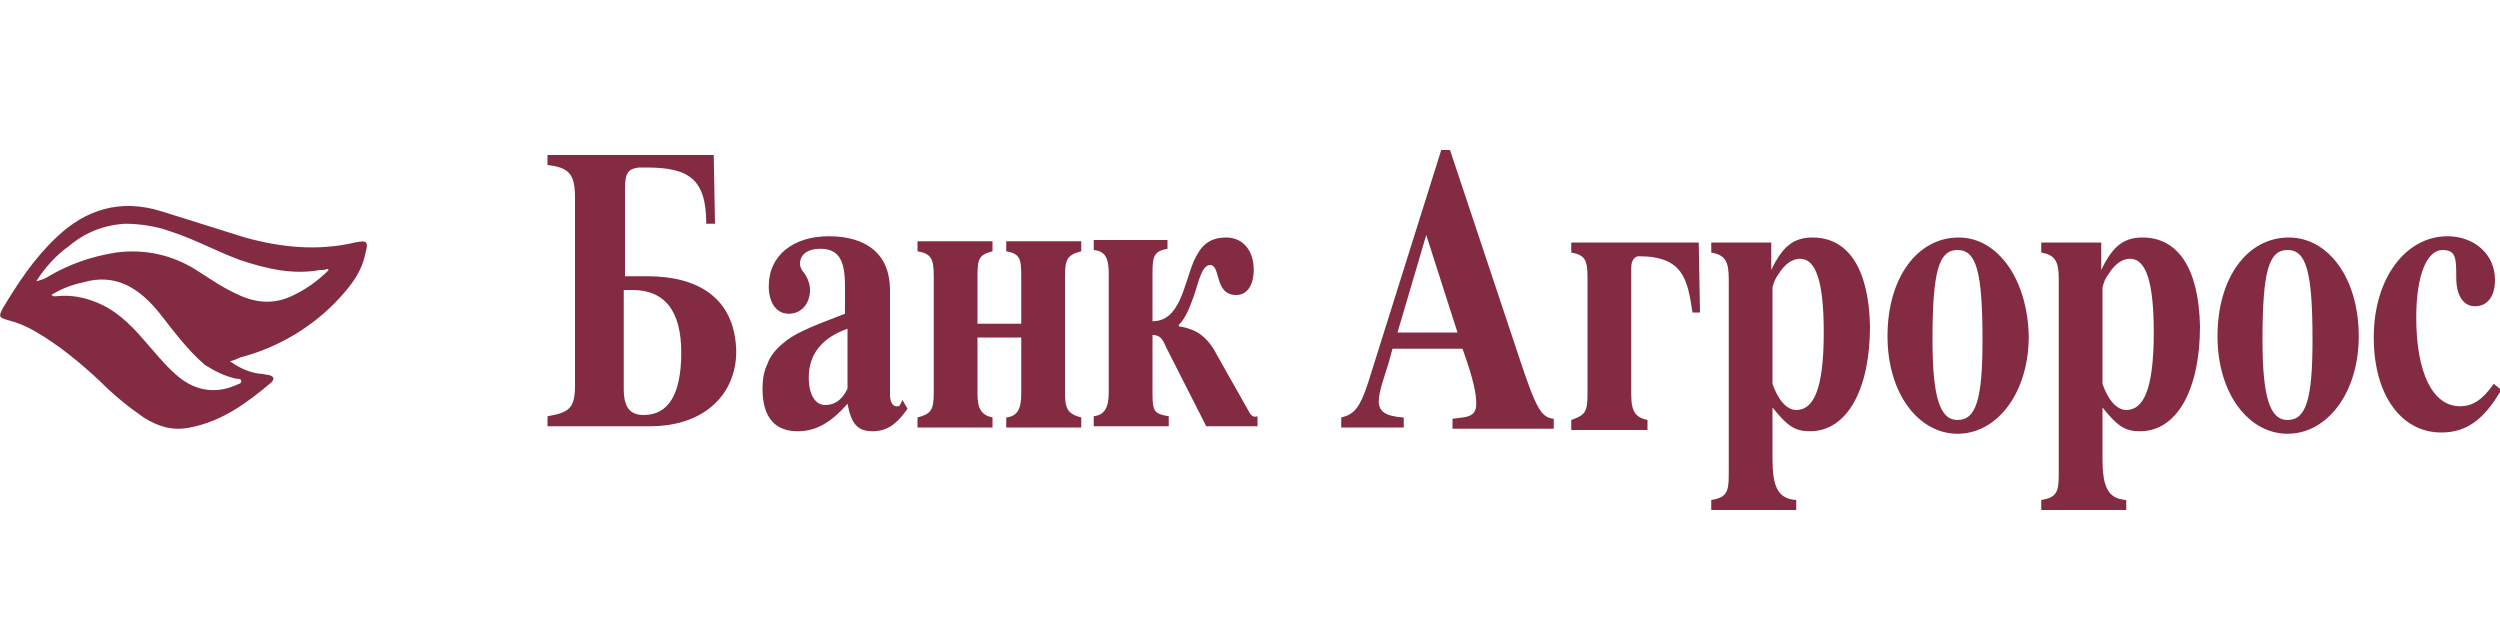
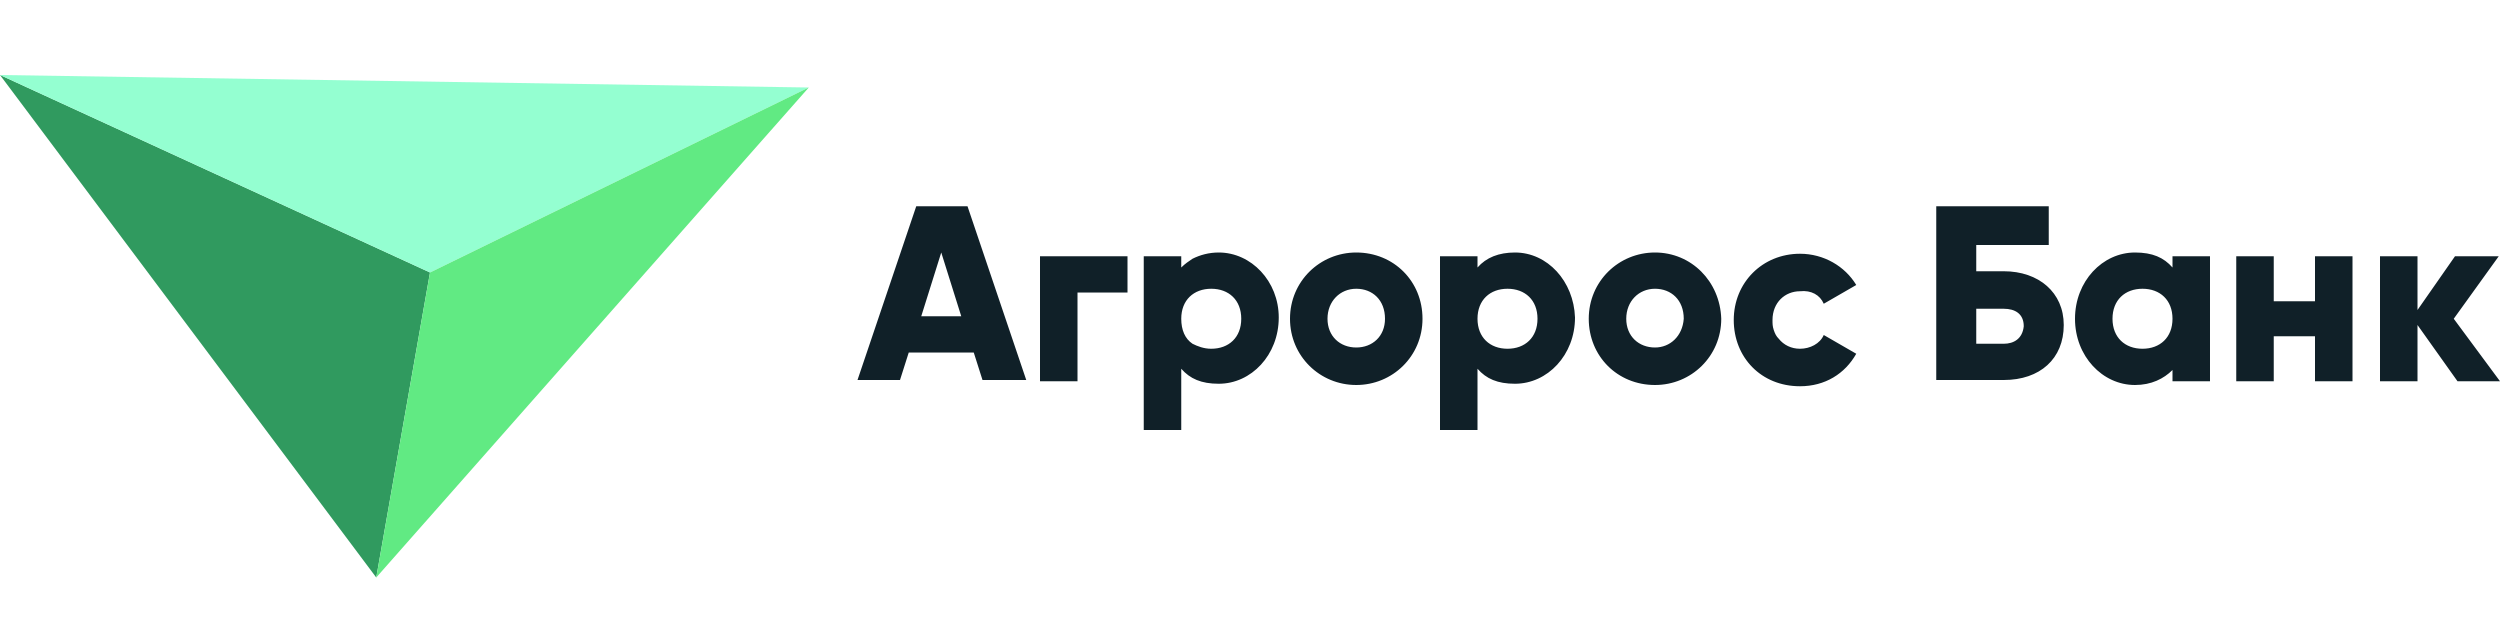
<svg xmlns="http://www.w3.org/2000/svg" viewBox="0 0 200 50">
-   <path fill="#832b43" d="M28.4 19.4c-3 .7-5.9.4-8.8-.4-2.2-.7-4.5-1.4-6.7-2.1-3.2-1-6-.2-8.4 2.1-1.8 1.7-3.1 3.7-4.3 5.7-.3.6-.3.7.4.9.8.2 1.5.5 2.2.9 1.9 1.1 3.6 2.5 5.2 4 1.1 1.1 2.2 2 3.5 2.9 1.1.7 2.3 1.1 3.7.8 2.6-.5 4.6-2 6.5-3.6.3-.3.2-.5-.2-.6-.2 0-.4-.1-.7-.1-.9-.1-1.7-.5-2.4-1 .4-.1.6-.2.8-.3 3.1-.8 5.9-2.5 8-4.8.9-1 1.7-2 2-3.4.3-1.1.2-1.2-.8-1zm-9.5 10.9c.2 0 .4 0 .4.2s-.2.2-.4.3c-1.8.8-3.5.4-4.9-.9-.9-.8-1.6-1.7-2.4-2.6-1.2-1.4-2.5-2.7-4.4-3.3-.9-.3-1.8-.4-2.7-.3h-.2c-.1 0-.1-.1-.2-.1.8-.5 1.6-.8 2.5-1 2.7-.8 4.6.5 6.2 2.5 1.1 1.4 2.2 2.9 3.6 4.1.8.5 1.6.9 2.5 1.1zm7.4-8.7c-.9.9-1.9 1.6-3 2.1-1.5.7-3 .5-4.4-.2-1.1-.5-2.1-1.2-3.2-1.9-1.9-1.2-4.1-1.7-6.4-1.4-1.9.3-3.7.9-5.4 1.9-.3.2-.6.3-1 .4.7-1.1 1.6-2.1 2.6-2.8 1.3-1.1 2.8-1.7 4.5-1.8 1.2 0 2.5.2 3.6.6 1.9.6 3.7 1.6 5.6 2.3 2.1.7 4.2 1.2 6.4.8h.3c.3-.1.3-.1.4 0zm25.5.5H50V15c0-1.2.3-1.5 1.1-1.6h.6c3.4 0 4.8.9 4.8 4.5h.7l-.1-5.5H43.8v.8c1.7.2 2.2.7 2.2 2.6v15c0 1.8-.4 2.2-2.2 2.5v.8H52c4.4 0 6.9-2.6 6.9-6-.1-4.3-3.1-6-7.1-6zm-.3 11.1c-1.1 0-1.6-.6-1.6-2.1v-7.9h.7c2.6 0 3.9 1.7 3.9 5s-1 5-3 5zm20.5-.8l-.1.1h-.2c-.3 0-.5-.4-.5-.9v-8.4c0-2.8-1.8-4.3-4.9-4.3-2.8 0-4.8 1.5-4.8 4 0 1.3.6 2.2 1.6 2.2s1.7-.8 1.7-1.9c0-.5-.2-1-.5-1.4-.2-.2-.3-.5-.3-.7 0-.8.7-1.2 1.6-1.2 1.5 0 2 .9 2 3v2.2c-2.9 1.1-4.1 1.6-5 2.4-.5.4-1 1-1.2 1.6-.3.6-.4 1.3-.4 2 0 2.4 1.1 3.4 2.8 3.4 1.4 0 2.6-.6 4-2.2.3 1.6.8 2.2 2 2.2 1.1 0 1.9-.5 2.8-1.8l-.4-.7-.2.4zm-4.2-1.3c-.5 1-1.1 1.3-1.8 1.3s-1.3-.7-1.3-2.2c0-1.9 1.1-3.2 3.1-3.9v4.8zm12.7-11c1.1.2 1.2.6 1.2 2v3.8h-3.5v-3.8c0-1.4.1-1.7 1.2-2v-.8h-6v.8c1.1.2 1.3.6 1.3 2v9.3c0 1.4-.2 1.7-1.3 2v.8h6v-.8c-.9-.2-1.2-.7-1.2-1.9V27h3.5v4.5c0 1.2-.3 1.8-1.2 1.9v.8h6v-.8c-1.1-.3-1.3-.7-1.3-2v-9.3c0-1.4.2-1.7 1.3-2v-.8h-6v.8zm19.4 12.8l-2.6-4.6c-.3-.6-.7-1.1-1.2-1.5-.5-.4-1.2-.6-1.8-.7V26c.6-.6.9-1.5 1.2-2.3.3-.8.6-2.5 1.3-2.5.9 0 .3 2.4 2.1 2.4 1 0 1.4-1 1.4-2 0-1.6-.9-2.6-2.2-2.6-1.5 0-2.1.8-2.6 1.9-.8 1.9-1.1 4.8-3.3 4.8v-3.8c0-1.4.1-1.8 1.2-2v-.7h-5.9v.8c.9.1 1.2.6 1.2 1.9v9.5c0 1.3-.4 1.8-1.2 1.9v.8h6v-.8c-1.2-.2-1.3-.4-1.3-1.9v-4.6c.6 0 .8.3 1.1 1l3.2 6.3h4.1v-.8c-.3.1-.5 0-.7-.4zm21.7-4.1L116 12h-.7l-5.5 17.5c-.9 3-1.3 3.6-2.5 3.9v.8h5v-.8c-1.5-.1-2-.5-2-1.3s.5-2.1.8-3.1l.3-1.1h5.6c.9 2.5 1.1 3.6 1.1 4.4 0 .7-.3 1-1.1 1.1l-.8.1v.8h8.1v-.8c-1-.1-1.4-.8-2.7-4.7zm-9.8-2.2l2.3-7.8 2.5 7.8h-4.8zm13.9-7.2v.8c1.1.2 1.3.6 1.3 2v9.3c0 1.5-.2 1.7-1.3 2.1v.8h6.1v-.8c-.9-.2-1.3-.6-1.3-2V21.4c0-.6.3-.9.6-.9 3.6 0 3.9 1.9 4.3 4.5h.6l-.1-5.6h-10.2zM145 19c-1.5 0-2.4.7-3.3 2.6v-2.2h-4.8v.8c1.1.2 1.4.7 1.4 2.1V38c0 1.4-.2 1.8-1.4 2v.8h6.8V40c-1.5-.1-1.9-1.1-1.9-3.3v-4.1c1.2 1.5 1.8 1.9 3 1.9 3 0 4.8-3.4 4.8-8.4-.1-4.7-1.8-7.1-4.6-7.1zm-1.3 13.8c-.8 0-1.5-.9-1.9-2.1V23c.1-.4.2-.7.5-1.1.5-.8 1.1-1.2 1.7-1.2 1.3 0 1.9 1.9 1.9 5.9 0 4.5-.8 6.2-2.2 6.2zm13-13.8c-3.3 0-5.7 3.2-5.7 7.9 0 4.6 2.5 7.8 5.6 7.8 3.2 0 5.7-3.3 5.7-7.8-.1-4.6-2.5-7.9-5.6-7.9zm-.1 14.6c-1.4 0-2-1.8-2-6.4 0-5.5.5-7.2 2-7.2s2 1.7 2 7.2c0 4.7-.5 6.4-2 6.4zM171.4 19c-1.5 0-2.4.7-3.3 2.6v-2.2h-4.8v.8c1.1.2 1.4.7 1.4 2.1V38c0 1.4-.2 1.8-1.4 2v.8h6.8V40c-1.5-.1-1.9-1.1-1.9-3.3v-4.1c1.2 1.5 1.8 1.9 3 1.9 3 0 4.8-3.4 4.8-8.4-.1-4.7-1.8-7.1-4.6-7.1zm-1.3 13.8c-.8 0-1.5-.9-1.9-2.1V23c.1-.4.2-.7.5-1.1.5-.8 1.1-1.2 1.7-1.2 1.3 0 1.9 1.9 1.9 5.9 0 4.5-.8 6.2-2.2 6.2zm13-13.8c-3.3 0-5.7 3.2-5.7 7.9 0 4.6 2.5 7.8 5.6 7.8 3.2 0 5.7-3.3 5.7-7.8 0-4.6-2.4-7.9-5.6-7.9zm-.1 14.6c-1.4 0-2-1.8-2-6.4 0-5.5.5-7.2 2-7.2s2 1.7 2 7.2c0 4.7-.5 6.4-2 6.4zm16.5-2.9c-.9 1.3-1.7 1.8-2.7 1.8-2.2 0-3.5-2.7-3.5-7.1 0-3.5.9-5.4 2.1-5.4 1.1 0 1.1.7 1.1 2.2 0 1.5.6 2.3 1.5 2.3 1 0 1.6-.8 1.6-2.1 0-2.1-1.7-3.5-3.8-3.5-3.3 0-5.9 3.3-5.9 8.1 0 4.6 2.2 7.6 5.4 7.6 2 0 3.4-1 4.8-3.4l-.6-.5z" />
+   <path fill="#309a5f" d="m0 6 30.1 40.2 4.3-24.4L0 6z" />
+   <path fill="#94ffd1" d="M64.7 7 0 6l34.4 15.8L64.7 7z" />
+   <path fill="#61ea83" d="m34.4 21.8-4.3 24.4L64.7 7 34.4 21.8z" />
+   <path fill="#102028" d="m145.9 24.3 2.6-1.5c-.9-1.5-2.6-2.5-4.5-2.5-3 0-5.3 2.3-5.3 5.3s2.2 5.3 5.3 5.3c2 0 3.6-1 4.5-2.6l-2.6-1.5c-.3.7-1.1 1.1-1.9 1.1-.7 0-1.3-.3-1.7-.8-.2-.2-.3-.4-.4-.7-.1-.3-.1-.5-.1-.8 0-1.4 1-2.3 2.2-2.3.9-.1 1.6.3 1.9 1zM83.2 30.5h3v-7.1h4v-2.9h-7zM185.2 24.1h-3.3v-3.6h-3v10h3v-3.6h3.3v3.6h3v-10h-3zM196.3 25.5l3.6-5h-3.5l-3 4.3v-4.3h-3v10h3V26l3.2 4.5h3.4zM73.3 16.5l-4.7 13.9H72l.7-2.2h5.2l.7 2.2h3.5l-4.7-13.9h-4.1zm.4 8.8 1.6-5.1 1.6 5.1h-3.2zM97.5 20.2c-.8 0-1.5.2-2.1.5-.3.2-.6.4-.9.7v-.9h-3v13.9h3v-4.9c.7.8 1.6 1.2 3 1.2 2.6 0 4.8-2.3 4.8-5.3 0-2.9-2.2-5.2-4.8-5.2zm-.6 7.7c-.6 0-1.1-.2-1.5-.4-.6-.4-.9-1.1-.9-2 0-1.5 1-2.4 2.4-2.4s2.4.9 2.4 2.4-1 2.4-2.4 2.4zM108.5 20.2c-2.9 0-5.3 2.3-5.3 5.3s2.4 5.3 5.3 5.3 5.3-2.3 5.3-5.3-2.3-5.3-5.3-5.3zm0 7.6c-1.3 0-2.3-.9-2.3-2.3s1-2.4 2.3-2.4c1.3 0 2.3.9 2.3 2.4 0 1.4-1 2.3-2.3 2.3zM121.2 20.2c-1.3 0-2.3.4-3 1.2v-.9h-3v13.9h3v-4.9c.7.8 1.6 1.2 3 1.2 2.6 0 4.8-2.3 4.8-5.3-.1-2.9-2.2-5.2-4.8-5.2zm-.6 7.7c-1.4 0-2.4-.9-2.4-2.4s1-2.4 2.4-2.4 2.4.9 2.4 2.4-1 2.4-2.4 2.4zM132.4 20.2c-2.9 0-5.3 2.3-5.3 5.3s2.3 5.3 5.3 5.3c2.9 0 5.3-2.3 5.3-5.3-.1-3-2.4-5.3-5.3-5.3zm0 7.6c-1.3 0-2.3-.9-2.3-2.3s1-2.4 2.3-2.4 2.3.9 2.3 2.4c-.1 1.4-1.1 2.3-2.3 2.3zM160.3 21.7h-2.2v-2.1h5.8v-3.1h-9v13.9h5.4c2.9 0 4.8-1.7 4.8-4.4 0-2.6-2-4.3-4.8-4.3zm0 5.8h-2.2v-2.8h2.2c.9 0 1.6.4 1.6 1.4-.1 1-.8 1.4-1.6 1.4zM173.8 21.4c-.7-.8-1.6-1.2-3-1.2-2.6 0-4.8 2.3-4.8 5.3s2.2 5.3 4.8 5.3c1.3 0 2.3-.5 3-1.2v.9h3v-10h-3v.9zm-2.4 6.5c-1.4 0-2.4-.9-2.4-2.4s1-2.4 2.4-2.4 2.4.9 2.4 2.4-1 2.4-2.4 2.4z" />
</svg>
